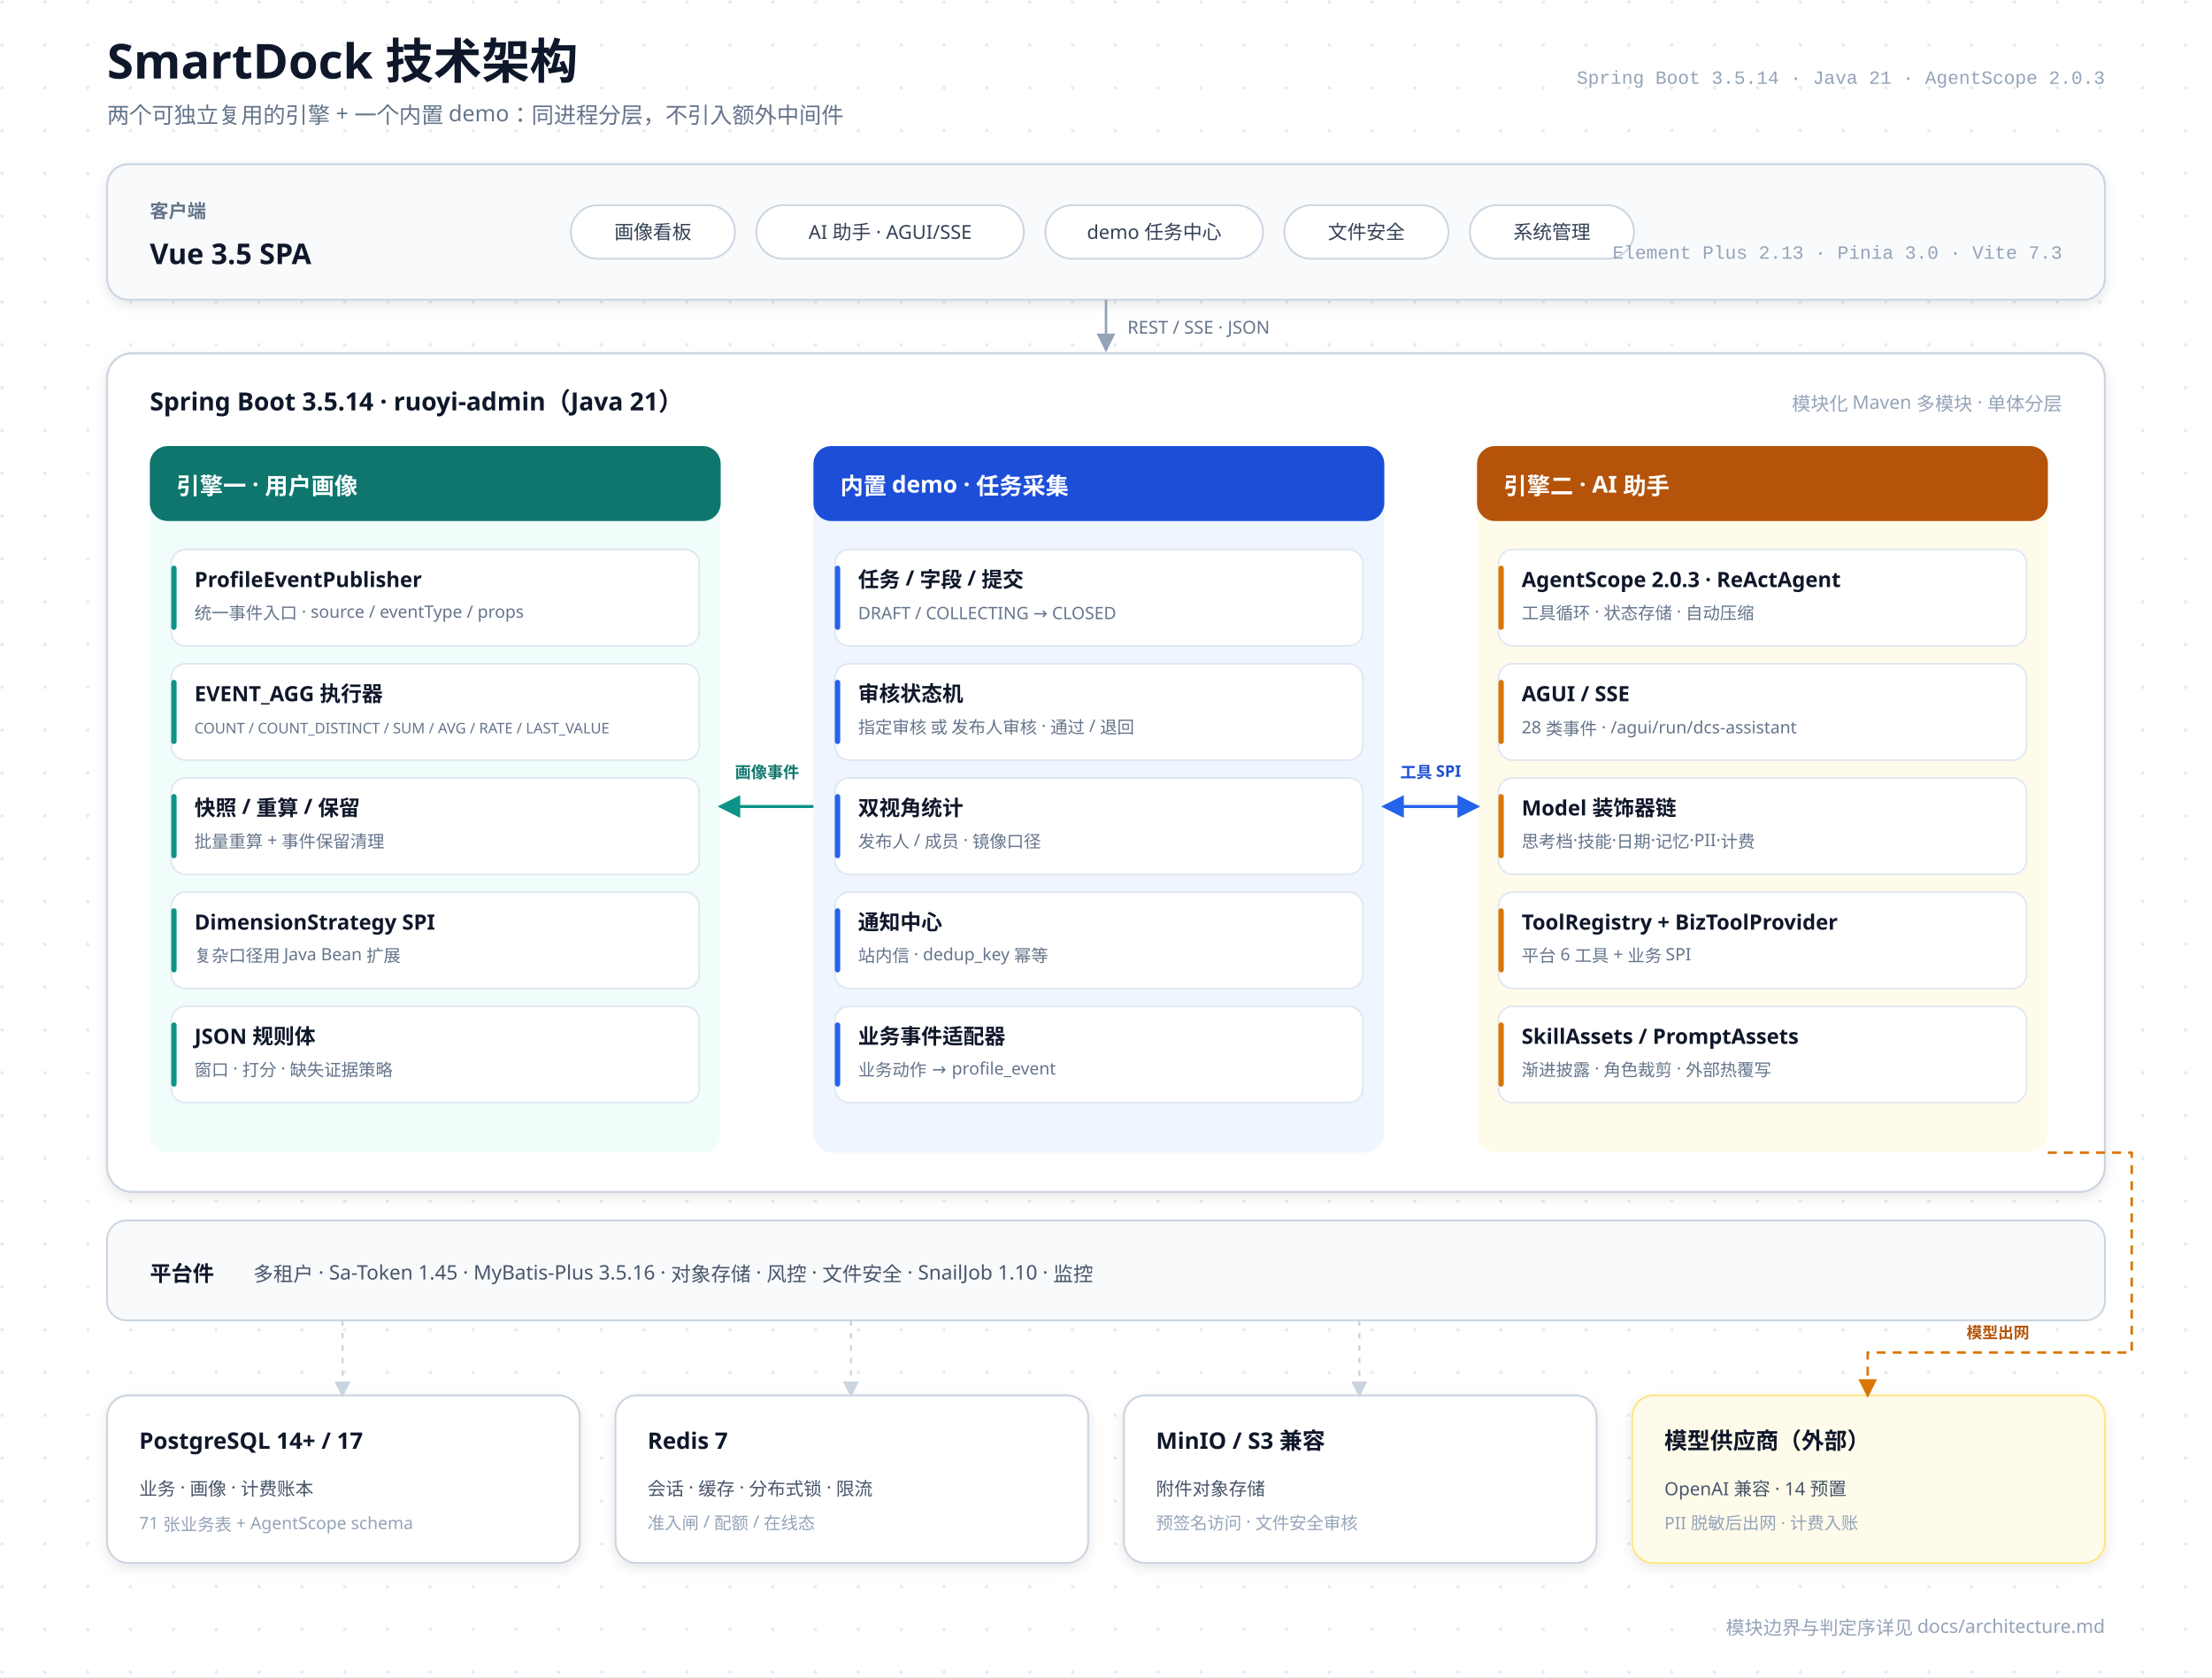
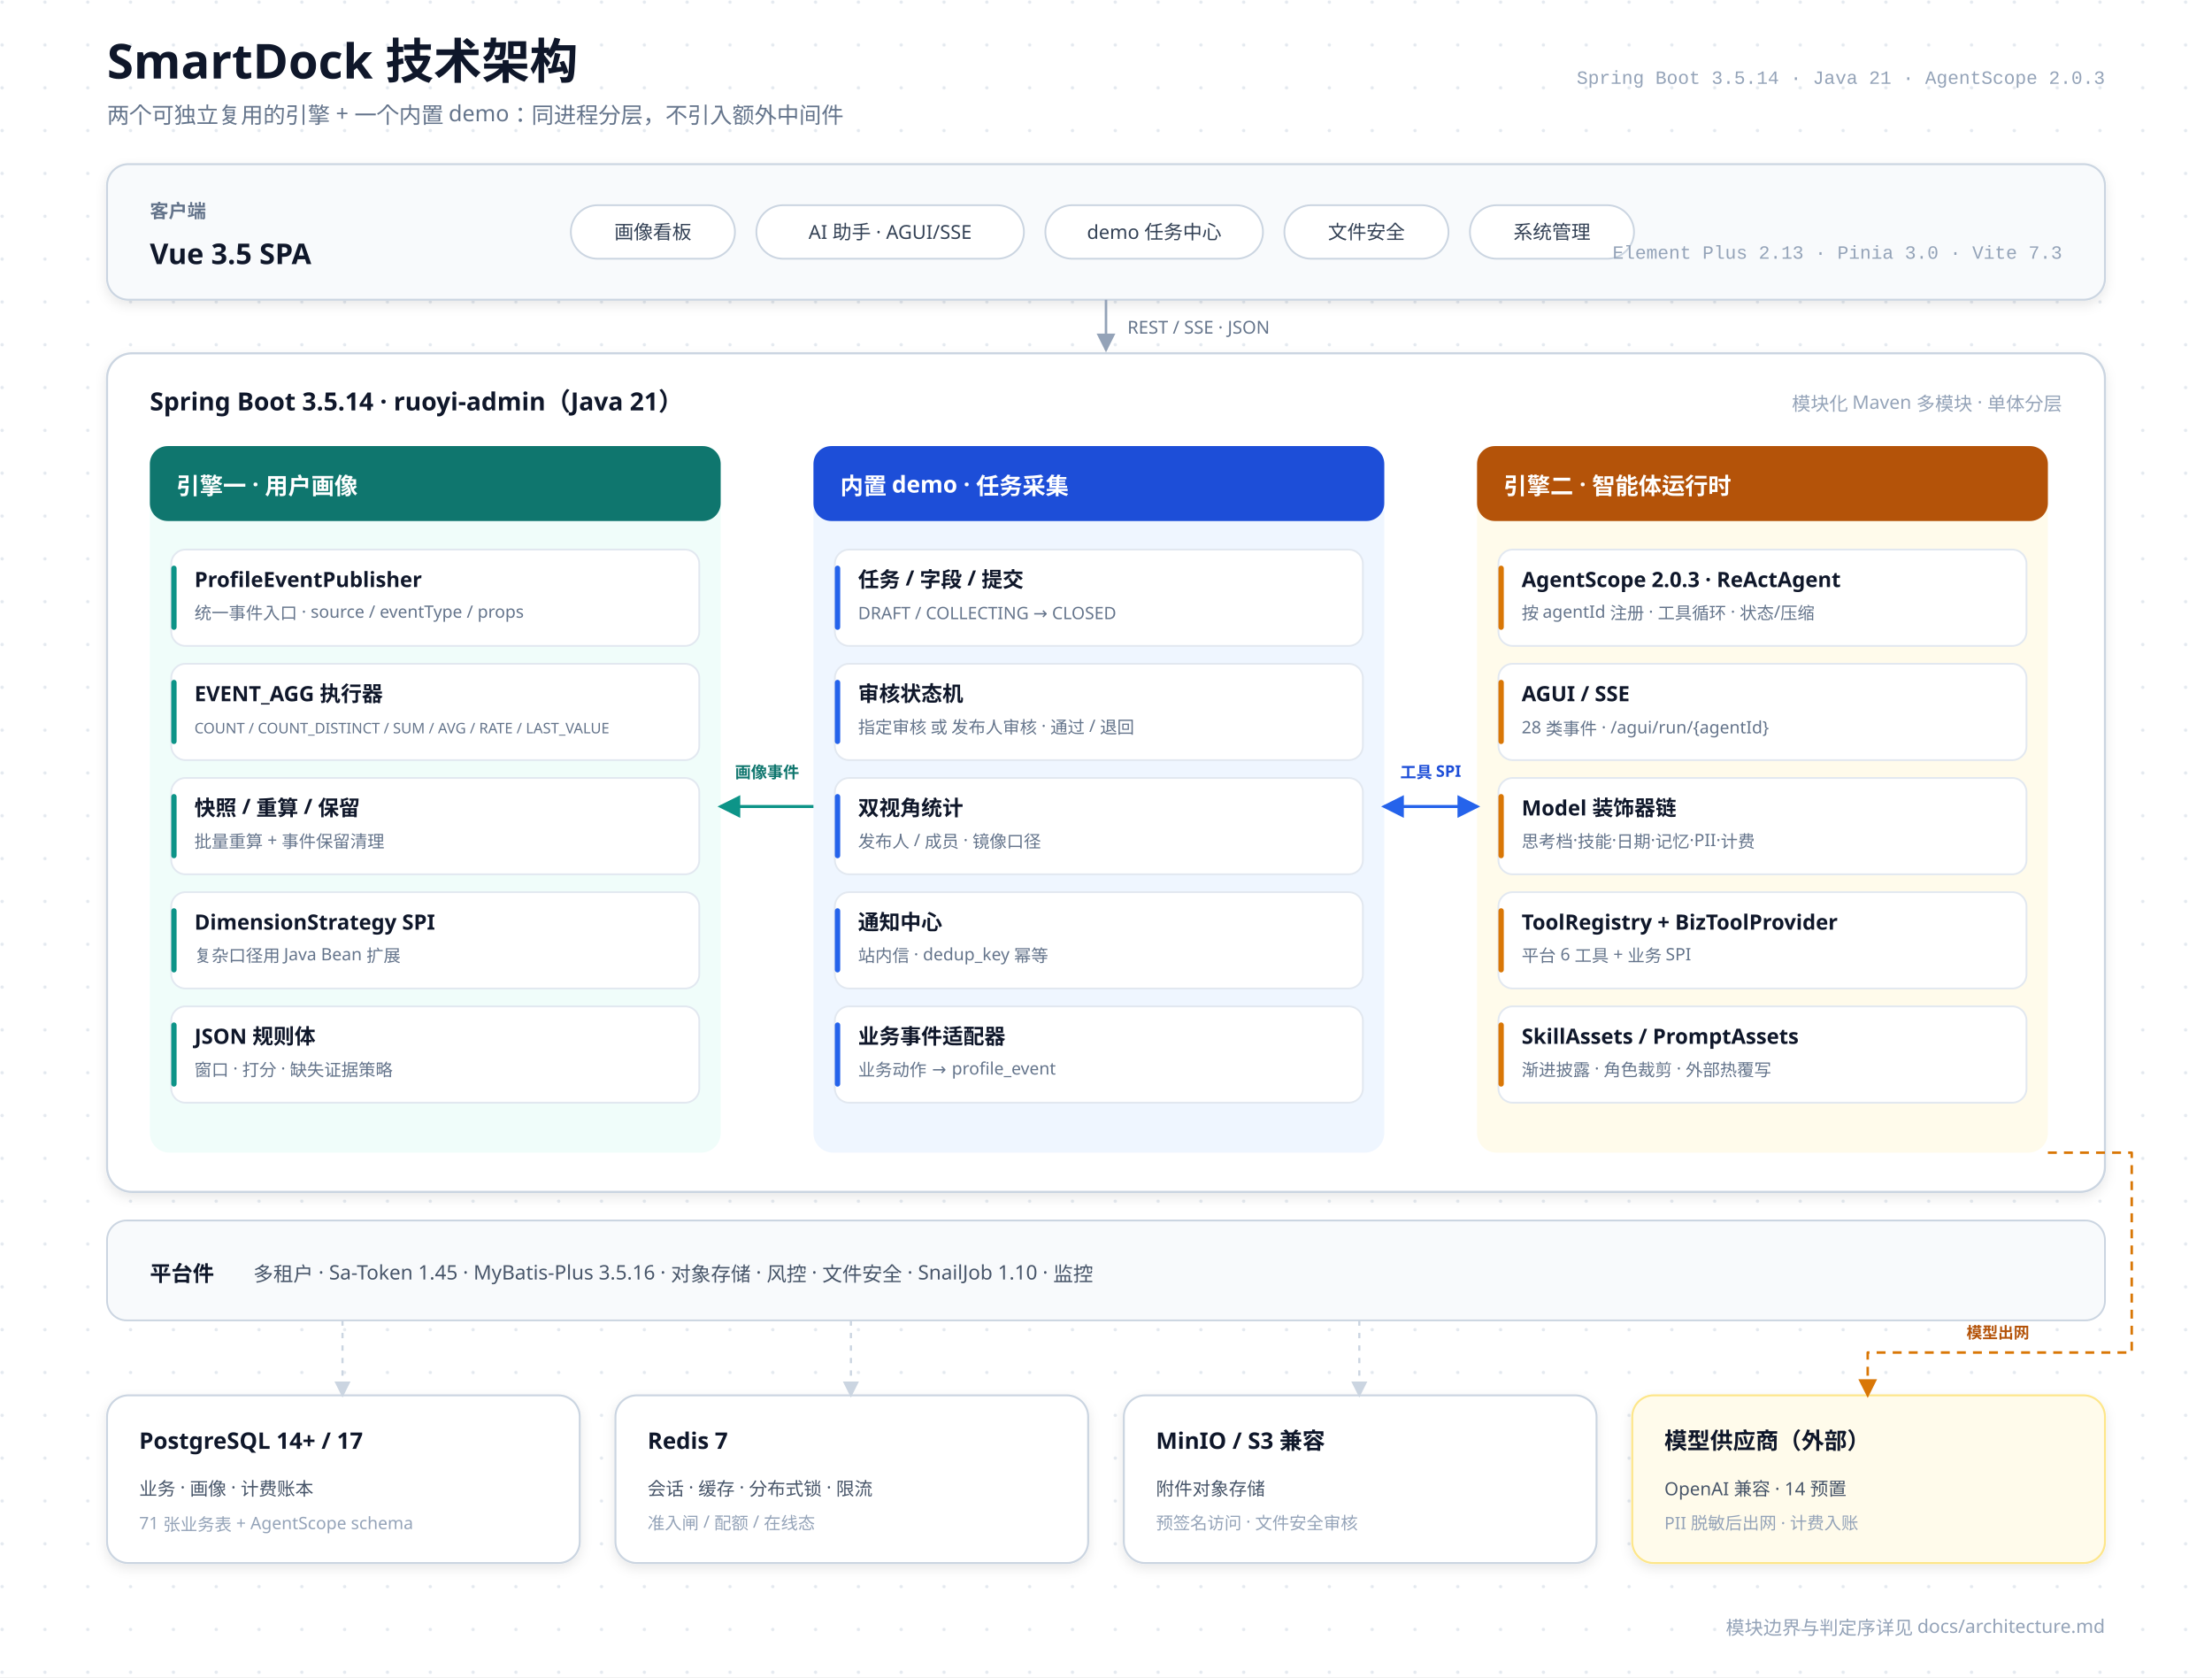
<svg xmlns="http://www.w3.org/2000/svg" width="1240" height="940" viewBox="0 0 1240 940" role="img" aria-label="SmartDock 技术架构">
  <defs>
    <marker id="ar-94a3b8" viewBox="0 0 10 10" refX="8.6" refY="5" markerWidth="7.5" markerHeight="7.5" orient="auto-start-reverse">
      <path d="M 0 0 L 10 5 L 0 10 z" fill="#94a3b8" />
    </marker>
    <marker id="ar-64748b" viewBox="0 0 10 10" refX="8.6" refY="5" markerWidth="7.5" markerHeight="7.5" orient="auto-start-reverse">
      <path d="M 0 0 L 10 5 L 0 10 z" fill="#64748b" />
    </marker>
    <marker id="ar-475569" viewBox="0 0 10 10" refX="8.6" refY="5" markerWidth="7.5" markerHeight="7.5" orient="auto-start-reverse">
      <path d="M 0 0 L 10 5 L 0 10 z" fill="#475569" />
    </marker>
    <marker id="ar-0f766e" viewBox="0 0 10 10" refX="8.6" refY="5" markerWidth="7.5" markerHeight="7.5" orient="auto-start-reverse">
      <path d="M 0 0 L 10 5 L 0 10 z" fill="#0f766e" />
    </marker>
    <marker id="ar-0d9488" viewBox="0 0 10 10" refX="8.6" refY="5" markerWidth="7.5" markerHeight="7.5" orient="auto-start-reverse">
      <path d="M 0 0 L 10 5 L 0 10 z" fill="#0d9488" />
    </marker>
    <marker id="ar-d97706" viewBox="0 0 10 10" refX="8.6" refY="5" markerWidth="7.5" markerHeight="7.5" orient="auto-start-reverse">
      <path d="M 0 0 L 10 5 L 0 10 z" fill="#d97706" />
    </marker>
    <marker id="ar-b45309" viewBox="0 0 10 10" refX="8.6" refY="5" markerWidth="7.5" markerHeight="7.5" orient="auto-start-reverse">
      <path d="M 0 0 L 10 5 L 0 10 z" fill="#b45309" />
    </marker>
    <marker id="ar-1d4ed8" viewBox="0 0 10 10" refX="8.6" refY="5" markerWidth="7.5" markerHeight="7.5" orient="auto-start-reverse">
      <path d="M 0 0 L 10 5 L 0 10 z" fill="#1d4ed8" />
    </marker>
    <marker id="ar-2563eb" viewBox="0 0 10 10" refX="8.6" refY="5" markerWidth="7.5" markerHeight="7.5" orient="auto-start-reverse">
      <path d="M 0 0 L 10 5 L 0 10 z" fill="#2563eb" />
    </marker>
    <marker id="ar-6d28d9" viewBox="0 0 10 10" refX="8.6" refY="5" markerWidth="7.5" markerHeight="7.5" orient="auto-start-reverse">
      <path d="M 0 0 L 10 5 L 0 10 z" fill="#6d28d9" />
    </marker>
    <marker id="ar-15803d" viewBox="0 0 10 10" refX="8.6" refY="5" markerWidth="7.5" markerHeight="7.5" orient="auto-start-reverse">
      <path d="M 0 0 L 10 5 L 0 10 z" fill="#15803d" />
    </marker>
    <marker id="ar-cbd5e1" viewBox="0 0 10 10" refX="8.6" refY="5" markerWidth="7.5" markerHeight="7.5" orient="auto-start-reverse">
      <path d="M 0 0 L 10 5 L 0 10 z" fill="#cbd5e1" />
    </marker>
    <marker id="ar-b91c1c" viewBox="0 0 10 10" refX="8.6" refY="5" markerWidth="7.5" markerHeight="7.5" orient="auto-start-reverse">
      <path d="M 0 0 L 10 5 L 0 10 z" fill="#b91c1c" />
    </marker>
    <pattern id="dots" width="24" height="24" patternUnits="userSpaceOnUse">
      <circle cx="1.2" cy="1.2" r="0.95" fill="#cbd5e1" opacity="0.5" />
    </pattern>
    <filter id="soft" x="-12%" y="-12%" width="130%" height="135%">
      <feDropShadow dx="0" dy="2.5" stdDeviation="3.2" flood-color="#0f172a" flood-opacity="0.09" />
    </filter>
  </defs>
  <rect x="0" y="0" width="1240" height="940" rx="0" fill="#ffffff" stroke="none" stroke-width="1.2" />
  <rect x="0" y="0" width="1240" height="940" rx="0" fill="url(#dots)" stroke="none" stroke-width="1.2" />
  <text x="60" y="44" font-family="'Noto Sans SC','Source Han Sans SC','PingFang SC','Microsoft YaHei','Hiragino Sans GB',sans-serif" font-size="27" fill="#0f172a" font-weight="700" text-anchor="start">SmartDock 技术架构</text>
  <text x="60" y="69" font-family="'Noto Sans SC','Source Han Sans SC','PingFang SC','Microsoft YaHei','Hiragino Sans GB',sans-serif" font-size="12.5" fill="#64748b" font-weight="400" text-anchor="start">两个可独立复用的引擎 + 一个内置 demo：同进程分层，不引入额外中间件</text>
  <text x="1180" y="47" font-family="'JetBrains Mono','SFMono-Regular',Consolas,'Liberation Mono','Courier New',monospace" font-size="10.5" fill="#94a3b8" font-weight="400" text-anchor="end">Spring Boot 3.5.14 · Java 21 · AgentScope 2.0.3</text>
  <rect x="60" y="92" width="1120" height="76" rx="12" fill="#f8fafc" stroke="#cbd5e1" stroke-width="1.1" filter="url(#soft)" />
  <text x="84" y="122" font-family="'Noto Sans SC','Source Han Sans SC','PingFang SC','Microsoft YaHei','Hiragino Sans GB',sans-serif" font-size="10.5" fill="#64748b" font-weight="600" text-anchor="start">客户端</text>
  <text x="84" y="148" font-family="'Noto Sans SC','Source Han Sans SC','PingFang SC','Microsoft YaHei','Hiragino Sans GB',sans-serif" font-size="16" fill="#0f172a" font-weight="700" text-anchor="start">Vue 3.5 SPA</text>
  <rect x="320" y="115" width="92" height="30" rx="15.0" fill="#ffffff" stroke="#cbd5e1" stroke-width="1.0" />
  <text x="366.0" y="133.888" font-family="'Noto Sans SC','Source Han Sans SC','PingFang SC','Microsoft YaHei','Hiragino Sans GB',sans-serif" font-size="10.8" fill="#334155" font-weight="500" text-anchor="middle">画像看板</text>
  <rect x="424" y="115" width="150" height="30" rx="15.0" fill="#ffffff" stroke="#cbd5e1" stroke-width="1.0" />
  <text x="499.0" y="133.888" font-family="'Noto Sans SC','Source Han Sans SC','PingFang SC','Microsoft YaHei','Hiragino Sans GB',sans-serif" font-size="10.8" fill="#334155" font-weight="500" text-anchor="middle">AI 助手 · AGUI/SSE</text>
  <rect x="586" y="115" width="122" height="30" rx="15.0" fill="#ffffff" stroke="#cbd5e1" stroke-width="1.0" />
  <text x="647.0" y="133.888" font-family="'Noto Sans SC','Source Han Sans SC','PingFang SC','Microsoft YaHei','Hiragino Sans GB',sans-serif" font-size="10.8" fill="#334155" font-weight="500" text-anchor="middle">demo 任务中心</text>
  <rect x="720" y="115" width="92" height="30" rx="15.0" fill="#ffffff" stroke="#cbd5e1" stroke-width="1.0" />
  <text x="766.0" y="133.888" font-family="'Noto Sans SC','Source Han Sans SC','PingFang SC','Microsoft YaHei','Hiragino Sans GB',sans-serif" font-size="10.8" fill="#334155" font-weight="500" text-anchor="middle">文件安全</text>
  <rect x="824" y="115" width="92" height="30" rx="15.0" fill="#ffffff" stroke="#cbd5e1" stroke-width="1.0" />
  <text x="870.0" y="133.888" font-family="'Noto Sans SC','Source Han Sans SC','PingFang SC','Microsoft YaHei','Hiragino Sans GB',sans-serif" font-size="10.8" fill="#334155" font-weight="500" text-anchor="middle">系统管理</text>
  <text x="1156" y="145" font-family="'JetBrains Mono','SFMono-Regular',Consolas,'Liberation Mono','Courier New',monospace" font-size="10.5" fill="#94a3b8" font-weight="400" text-anchor="end">Element Plus 2.13 · Pinia 3.0 · Vite 7.3</text>
  <line x1="620" y1="168" x2="620" y2="196" stroke="#94a3b8" stroke-width="1.4" marker-end="url(#ar-94a3b8)" />
  <text x="632" y="187" font-family="'Noto Sans SC','Source Han Sans SC','PingFang SC','Microsoft YaHei','Hiragino Sans GB',sans-serif" font-size="10" fill="#64748b" font-weight="400" text-anchor="start">REST / SSE · JSON</text>
  <rect x="60" y="198" width="1120" height="470" rx="14" fill="#ffffff" stroke="#cbd5e1" stroke-width="1.2" filter="url(#soft)" />
  <text x="84" y="230" font-family="'Noto Sans SC','Source Han Sans SC','PingFang SC','Microsoft YaHei','Hiragino Sans GB',sans-serif" font-size="14" fill="#0f172a" font-weight="700" text-anchor="start">Spring Boot 3.5.14 · ruoyi-admin（Java 21）</text>
  <text x="1156" y="230" font-family="'Noto Sans SC','Source Han Sans SC','PingFang SC','Microsoft YaHei','Hiragino Sans GB',sans-serif" font-size="10.5" fill="#94a3b8" font-weight="400" text-anchor="end">模块化 Maven 多模块 · 单体分层</text>
  <rect x="84" y="250" width="320" height="396" rx="11" fill="#f0fdfa" stroke="none" stroke-width="0" />
  <rect x="84" y="250" width="320" height="42" rx="10" fill="#0f766e" stroke="none" stroke-width="0" />
  <text x="99" y="277" font-family="'Noto Sans SC','Source Han Sans SC','PingFang SC','Microsoft YaHei','Hiragino Sans GB',sans-serif" font-size="13" fill="#ffffff" font-weight="700" text-anchor="start">引擎一 · 用户画像</text>
  <rect x="96" y="308" width="296" height="54" rx="8" fill="#ffffff" stroke="#e2e8f0" stroke-width="1.0" />
  <rect x="96" y="317" width="3" height="36" rx="1.5" fill="#0d9488" stroke="none" stroke-width="1.2" />
  <text x="109" y="329" font-family="'Noto Sans SC','Source Han Sans SC','PingFang SC','Microsoft YaHei','Hiragino Sans GB',sans-serif" font-size="11.8" fill="#0f172a" font-weight="600" text-anchor="start">ProfileEventPublisher</text>
  <text x="109" y="347" font-family="'Noto Sans SC','Source Han Sans SC','PingFang SC','Microsoft YaHei','Hiragino Sans GB',sans-serif" font-size="9.6" fill="#64748b" font-weight="400" text-anchor="start">统一事件入口 · source / eventType / props</text>
  <rect x="96" y="372" width="296" height="54" rx="8" fill="#ffffff" stroke="#e2e8f0" stroke-width="1.0" />
  <rect x="96" y="381" width="3" height="36" rx="1.5" fill="#0d9488" stroke="none" stroke-width="1.2" />
  <text x="109" y="393" font-family="'Noto Sans SC','Source Han Sans SC','PingFang SC','Microsoft YaHei','Hiragino Sans GB',sans-serif" font-size="11.8" fill="#0f172a" font-weight="600" text-anchor="start">EVENT_AGG 执行器</text>
  <text x="109" y="411" font-family="'Noto Sans SC','Source Han Sans SC','PingFang SC','Microsoft YaHei','Hiragino Sans GB',sans-serif" font-size="8.2" fill="#64748b" font-weight="400" text-anchor="start">COUNT / COUNT_DISTINCT / SUM / AVG / RATE / LAST_VALUE</text>
  <rect x="96" y="436" width="296" height="54" rx="8" fill="#ffffff" stroke="#e2e8f0" stroke-width="1.0" />
  <rect x="96" y="445" width="3" height="36" rx="1.5" fill="#0d9488" stroke="none" stroke-width="1.2" />
  <text x="109" y="457" font-family="'Noto Sans SC','Source Han Sans SC','PingFang SC','Microsoft YaHei','Hiragino Sans GB',sans-serif" font-size="11.8" fill="#0f172a" font-weight="600" text-anchor="start">快照 / 重算 / 保留</text>
  <text x="109" y="475" font-family="'Noto Sans SC','Source Han Sans SC','PingFang SC','Microsoft YaHei','Hiragino Sans GB',sans-serif" font-size="9.6" fill="#64748b" font-weight="400" text-anchor="start">批量重算 + 事件保留清理</text>
  <rect x="96" y="500" width="296" height="54" rx="8" fill="#ffffff" stroke="#e2e8f0" stroke-width="1.0" />
  <rect x="96" y="509" width="3" height="36" rx="1.5" fill="#0d9488" stroke="none" stroke-width="1.2" />
  <text x="109" y="521" font-family="'Noto Sans SC','Source Han Sans SC','PingFang SC','Microsoft YaHei','Hiragino Sans GB',sans-serif" font-size="11.8" fill="#0f172a" font-weight="600" text-anchor="start">DimensionStrategy SPI</text>
  <text x="109" y="539" font-family="'Noto Sans SC','Source Han Sans SC','PingFang SC','Microsoft YaHei','Hiragino Sans GB',sans-serif" font-size="9.6" fill="#64748b" font-weight="400" text-anchor="start">复杂口径用 Java Bean 扩展</text>
  <rect x="96" y="564" width="296" height="54" rx="8" fill="#ffffff" stroke="#e2e8f0" stroke-width="1.0" />
  <rect x="96" y="573" width="3" height="36" rx="1.5" fill="#0d9488" stroke="none" stroke-width="1.2" />
  <text x="109" y="585" font-family="'Noto Sans SC','Source Han Sans SC','PingFang SC','Microsoft YaHei','Hiragino Sans GB',sans-serif" font-size="11.8" fill="#0f172a" font-weight="600" text-anchor="start">JSON 规则体</text>
  <text x="109" y="603" font-family="'Noto Sans SC','Source Han Sans SC','PingFang SC','Microsoft YaHei','Hiragino Sans GB',sans-serif" font-size="9.6" fill="#64748b" font-weight="400" text-anchor="start">窗口 · 打分 · 缺失证据策略</text>
  <rect x="456" y="250" width="320" height="396" rx="11" fill="#eff6ff" stroke="none" stroke-width="0" />
  <rect x="456" y="250" width="320" height="42" rx="10" fill="#1d4ed8" stroke="none" stroke-width="0" />
  <text x="471" y="277" font-family="'Noto Sans SC','Source Han Sans SC','PingFang SC','Microsoft YaHei','Hiragino Sans GB',sans-serif" font-size="13" fill="#ffffff" font-weight="700" text-anchor="start">内置 demo · 任务采集</text>
  <rect x="468" y="308" width="296" height="54" rx="8" fill="#ffffff" stroke="#e2e8f0" stroke-width="1.0" />
  <rect x="468" y="317" width="3" height="36" rx="1.5" fill="#2563eb" stroke="none" stroke-width="1.2" />
  <text x="481" y="329" font-family="'Noto Sans SC','Source Han Sans SC','PingFang SC','Microsoft YaHei','Hiragino Sans GB',sans-serif" font-size="11.8" fill="#0f172a" font-weight="600" text-anchor="start">任务 / 字段 / 提交</text>
  <text x="481" y="347" font-family="'Noto Sans SC','Source Han Sans SC','PingFang SC','Microsoft YaHei','Hiragino Sans GB',sans-serif" font-size="9.6" fill="#64748b" font-weight="400" text-anchor="start">DRAFT / COLLECTING → CLOSED</text>
  <rect x="468" y="372" width="296" height="54" rx="8" fill="#ffffff" stroke="#e2e8f0" stroke-width="1.0" />
  <rect x="468" y="381" width="3" height="36" rx="1.5" fill="#2563eb" stroke="none" stroke-width="1.2" />
  <text x="481" y="393" font-family="'Noto Sans SC','Source Han Sans SC','PingFang SC','Microsoft YaHei','Hiragino Sans GB',sans-serif" font-size="11.8" fill="#0f172a" font-weight="600" text-anchor="start">审核状态机</text>
  <text x="481" y="411" font-family="'Noto Sans SC','Source Han Sans SC','PingFang SC','Microsoft YaHei','Hiragino Sans GB',sans-serif" font-size="9.6" fill="#64748b" font-weight="400" text-anchor="start">指定审核 或 发布人审核 · 通过 / 退回</text>
  <rect x="468" y="436" width="296" height="54" rx="8" fill="#ffffff" stroke="#e2e8f0" stroke-width="1.0" />
  <rect x="468" y="445" width="3" height="36" rx="1.5" fill="#2563eb" stroke="none" stroke-width="1.2" />
  <text x="481" y="457" font-family="'Noto Sans SC','Source Han Sans SC','PingFang SC','Microsoft YaHei','Hiragino Sans GB',sans-serif" font-size="11.8" fill="#0f172a" font-weight="600" text-anchor="start">双视角统计</text>
  <text x="481" y="475" font-family="'Noto Sans SC','Source Han Sans SC','PingFang SC','Microsoft YaHei','Hiragino Sans GB',sans-serif" font-size="9.6" fill="#64748b" font-weight="400" text-anchor="start">发布人 / 成员 · 镜像口径</text>
  <rect x="468" y="500" width="296" height="54" rx="8" fill="#ffffff" stroke="#e2e8f0" stroke-width="1.0" />
  <rect x="468" y="509" width="3" height="36" rx="1.5" fill="#2563eb" stroke="none" stroke-width="1.2" />
  <text x="481" y="521" font-family="'Noto Sans SC','Source Han Sans SC','PingFang SC','Microsoft YaHei','Hiragino Sans GB',sans-serif" font-size="11.8" fill="#0f172a" font-weight="600" text-anchor="start">通知中心</text>
  <text x="481" y="539" font-family="'Noto Sans SC','Source Han Sans SC','PingFang SC','Microsoft YaHei','Hiragino Sans GB',sans-serif" font-size="9.6" fill="#64748b" font-weight="400" text-anchor="start">站内信 · dedup_key 幂等</text>
  <rect x="468" y="564" width="296" height="54" rx="8" fill="#ffffff" stroke="#e2e8f0" stroke-width="1.0" />
  <rect x="468" y="573" width="3" height="36" rx="1.5" fill="#2563eb" stroke="none" stroke-width="1.2" />
  <text x="481" y="585" font-family="'Noto Sans SC','Source Han Sans SC','PingFang SC','Microsoft YaHei','Hiragino Sans GB',sans-serif" font-size="11.8" fill="#0f172a" font-weight="600" text-anchor="start">业务事件适配器</text>
  <text x="481" y="603" font-family="'Noto Sans SC','Source Han Sans SC','PingFang SC','Microsoft YaHei','Hiragino Sans GB',sans-serif" font-size="9.6" fill="#64748b" font-weight="400" text-anchor="start">业务动作 → profile_event</text>
  <rect x="828" y="250" width="320" height="396" rx="11" fill="#fffbeb" stroke="none" stroke-width="0" />
  <rect x="828" y="250" width="320" height="42" rx="10" fill="#b45309" stroke="none" stroke-width="0" />
-   <text x="843" y="277" font-family="'Noto Sans SC','Source Han Sans SC','PingFang SC','Microsoft YaHei','Hiragino Sans GB',sans-serif" font-size="13" fill="#ffffff" font-weight="700" text-anchor="start">引擎二 · AI 助手</text>
+   <text x="843" y="277" font-family="'Noto Sans SC','Source Han Sans SC','PingFang SC','Microsoft YaHei','Hiragino Sans GB',sans-serif" font-size="13" fill="#ffffff" font-weight="700" text-anchor="start">引擎二 · 智能体运行时</text>
  <rect x="840" y="308" width="296" height="54" rx="8" fill="#ffffff" stroke="#e2e8f0" stroke-width="1.0" />
  <rect x="840" y="317" width="3" height="36" rx="1.5" fill="#d97706" stroke="none" stroke-width="1.2" />
  <text x="853" y="329" font-family="'Noto Sans SC','Source Han Sans SC','PingFang SC','Microsoft YaHei','Hiragino Sans GB',sans-serif" font-size="11.8" fill="#0f172a" font-weight="600" text-anchor="start">AgentScope 2.0.3 · ReActAgent</text>
-   <text x="853" y="347" font-family="'Noto Sans SC','Source Han Sans SC','PingFang SC','Microsoft YaHei','Hiragino Sans GB',sans-serif" font-size="9.6" fill="#64748b" font-weight="400" text-anchor="start">工具循环 · 状态存储 · 自动压缩</text>
+   <text x="853" y="347" font-family="'Noto Sans SC','Source Han Sans SC','PingFang SC','Microsoft YaHei','Hiragino Sans GB',sans-serif" font-size="9.6" fill="#64748b" font-weight="400" text-anchor="start">按 agentId 注册 · 工具循环 · 状态/压缩</text>
  <rect x="840" y="372" width="296" height="54" rx="8" fill="#ffffff" stroke="#e2e8f0" stroke-width="1.0" />
  <rect x="840" y="381" width="3" height="36" rx="1.5" fill="#d97706" stroke="none" stroke-width="1.2" />
  <text x="853" y="393" font-family="'Noto Sans SC','Source Han Sans SC','PingFang SC','Microsoft YaHei','Hiragino Sans GB',sans-serif" font-size="11.8" fill="#0f172a" font-weight="600" text-anchor="start">AGUI / SSE</text>
-   <text x="853" y="411" font-family="'Noto Sans SC','Source Han Sans SC','PingFang SC','Microsoft YaHei','Hiragino Sans GB',sans-serif" font-size="9.6" fill="#64748b" font-weight="400" text-anchor="start">28 类事件 · /agui/run/dcs-assistant</text>
+   <text x="853" y="411" font-family="'Noto Sans SC','Source Han Sans SC','PingFang SC','Microsoft YaHei','Hiragino Sans GB',sans-serif" font-size="9.6" fill="#64748b" font-weight="400" text-anchor="start">28 类事件 · /agui/run/{agentId}</text>
  <rect x="840" y="436" width="296" height="54" rx="8" fill="#ffffff" stroke="#e2e8f0" stroke-width="1.0" />
  <rect x="840" y="445" width="3" height="36" rx="1.5" fill="#d97706" stroke="none" stroke-width="1.2" />
  <text x="853" y="457" font-family="'Noto Sans SC','Source Han Sans SC','PingFang SC','Microsoft YaHei','Hiragino Sans GB',sans-serif" font-size="11.8" fill="#0f172a" font-weight="600" text-anchor="start">Model 装饰器链</text>
  <text x="853" y="475" font-family="'Noto Sans SC','Source Han Sans SC','PingFang SC','Microsoft YaHei','Hiragino Sans GB',sans-serif" font-size="9.6" fill="#64748b" font-weight="400" text-anchor="start">思考档·技能·日期·记忆·PII·计费</text>
  <rect x="840" y="500" width="296" height="54" rx="8" fill="#ffffff" stroke="#e2e8f0" stroke-width="1.0" />
  <rect x="840" y="509" width="3" height="36" rx="1.5" fill="#d97706" stroke="none" stroke-width="1.2" />
  <text x="853" y="521" font-family="'Noto Sans SC','Source Han Sans SC','PingFang SC','Microsoft YaHei','Hiragino Sans GB',sans-serif" font-size="11.8" fill="#0f172a" font-weight="600" text-anchor="start">ToolRegistry + BizToolProvider</text>
  <text x="853" y="539" font-family="'Noto Sans SC','Source Han Sans SC','PingFang SC','Microsoft YaHei','Hiragino Sans GB',sans-serif" font-size="9.6" fill="#64748b" font-weight="400" text-anchor="start">平台 6 工具 + 业务 SPI</text>
  <rect x="840" y="564" width="296" height="54" rx="8" fill="#ffffff" stroke="#e2e8f0" stroke-width="1.0" />
  <rect x="840" y="573" width="3" height="36" rx="1.5" fill="#d97706" stroke="none" stroke-width="1.2" />
  <text x="853" y="585" font-family="'Noto Sans SC','Source Han Sans SC','PingFang SC','Microsoft YaHei','Hiragino Sans GB',sans-serif" font-size="11.8" fill="#0f172a" font-weight="600" text-anchor="start">SkillAssets / PromptAssets</text>
  <text x="853" y="603" font-family="'Noto Sans SC','Source Han Sans SC','PingFang SC','Microsoft YaHei','Hiragino Sans GB',sans-serif" font-size="9.6" fill="#64748b" font-weight="400" text-anchor="start">渐进披露 · 角色裁剪 · 外部热覆写</text>
  <line x1="456" y1="452" x2="404" y2="452" stroke="#0d9488" stroke-width="1.7" marker-end="url(#ar-0d9488)" />
  <text x="430" y="436" font-family="'Noto Sans SC','Source Han Sans SC','PingFang SC','Microsoft YaHei','Hiragino Sans GB',sans-serif" font-size="9.0" fill="#0f766e" font-weight="600" text-anchor="middle">画像事件</text>
  <line x1="776" y1="452" x2="828" y2="452" stroke="#2563eb" stroke-width="1.7" marker-end="url(#ar-2563eb)" marker-start="url(#ar-2563eb)" />
  <text x="802" y="436" font-family="'Noto Sans SC','Source Han Sans SC','PingFang SC','Microsoft YaHei','Hiragino Sans GB',sans-serif" font-size="9.0" fill="#1d4ed8" font-weight="600" text-anchor="middle">工具 SPI</text>
  <rect x="60" y="684" width="1120" height="56" rx="11" fill="#f8fafc" stroke="#cbd5e1" stroke-width="1.0" />
  <text x="84" y="718" font-family="'Noto Sans SC','Source Han Sans SC','PingFang SC','Microsoft YaHei','Hiragino Sans GB',sans-serif" font-size="12" fill="#0f172a" font-weight="700" text-anchor="start">平台件</text>
  <text x="142" y="718" font-family="'Noto Sans SC','Source Han Sans SC','PingFang SC','Microsoft YaHei','Hiragino Sans GB',sans-serif" font-size="11.2" fill="#475569" font-weight="400" text-anchor="start">多租户 · Sa-Token 1.45 · MyBatis-Plus 3.5.16 · 对象存储 · 风控 · 文件安全 · SnailJob 1.10 · 监控</text>
  <rect x="60" y="782" width="265" height="94" rx="12" fill="#ffffff" stroke="#cbd5e1" stroke-width="1.1" filter="url(#soft)" />
  <text x="78" y="812" font-family="'Noto Sans SC','Source Han Sans SC','PingFang SC','Microsoft YaHei','Hiragino Sans GB',sans-serif" font-size="12.8" fill="#0f172a" font-weight="700" text-anchor="start">PostgreSQL 14+ / 17</text>
  <text x="78" y="838" font-family="'Noto Sans SC','Source Han Sans SC','PingFang SC','Microsoft YaHei','Hiragino Sans GB',sans-serif" font-size="10.2" fill="#475569" font-weight="400" text-anchor="start">业务 · 画像 · 计费账本</text>
  <text x="78" y="857" font-family="'Noto Sans SC','Source Han Sans SC','PingFang SC','Microsoft YaHei','Hiragino Sans GB',sans-serif" font-size="9.6" fill="#94a3b8" font-weight="400" text-anchor="start">71 张业务表 + AgentScope schema</text>
  <rect x="345" y="782" width="265" height="94" rx="12" fill="#ffffff" stroke="#cbd5e1" stroke-width="1.1" filter="url(#soft)" />
  <text x="363" y="812" font-family="'Noto Sans SC','Source Han Sans SC','PingFang SC','Microsoft YaHei','Hiragino Sans GB',sans-serif" font-size="12.8" fill="#0f172a" font-weight="700" text-anchor="start">Redis 7</text>
  <text x="363" y="838" font-family="'Noto Sans SC','Source Han Sans SC','PingFang SC','Microsoft YaHei','Hiragino Sans GB',sans-serif" font-size="10.2" fill="#475569" font-weight="400" text-anchor="start">会话 · 缓存 · 分布式锁 · 限流</text>
  <text x="363" y="857" font-family="'Noto Sans SC','Source Han Sans SC','PingFang SC','Microsoft YaHei','Hiragino Sans GB',sans-serif" font-size="9.6" fill="#94a3b8" font-weight="400" text-anchor="start">准入闸 / 配额 / 在线态</text>
  <rect x="630" y="782" width="265" height="94" rx="12" fill="#ffffff" stroke="#cbd5e1" stroke-width="1.1" filter="url(#soft)" />
  <text x="648" y="812" font-family="'Noto Sans SC','Source Han Sans SC','PingFang SC','Microsoft YaHei','Hiragino Sans GB',sans-serif" font-size="12.8" fill="#0f172a" font-weight="700" text-anchor="start">MinIO / S3 兼容</text>
  <text x="648" y="838" font-family="'Noto Sans SC','Source Han Sans SC','PingFang SC','Microsoft YaHei','Hiragino Sans GB',sans-serif" font-size="10.2" fill="#475569" font-weight="400" text-anchor="start">附件对象存储</text>
  <text x="648" y="857" font-family="'Noto Sans SC','Source Han Sans SC','PingFang SC','Microsoft YaHei','Hiragino Sans GB',sans-serif" font-size="9.6" fill="#94a3b8" font-weight="400" text-anchor="start">预签名访问 · 文件安全审核</text>
  <rect x="915" y="782" width="265" height="94" rx="12" fill="#fffbeb" stroke="#fde68a" stroke-width="1.1" filter="url(#soft)" />
  <text x="933" y="812" font-family="'Noto Sans SC','Source Han Sans SC','PingFang SC','Microsoft YaHei','Hiragino Sans GB',sans-serif" font-size="12.8" fill="#0f172a" font-weight="700" text-anchor="start">模型供应商（外部）</text>
  <text x="933" y="838" font-family="'Noto Sans SC','Source Han Sans SC','PingFang SC','Microsoft YaHei','Hiragino Sans GB',sans-serif" font-size="10.2" fill="#475569" font-weight="400" text-anchor="start">OpenAI 兼容 · 14 预置</text>
  <text x="933" y="857" font-family="'Noto Sans SC','Source Han Sans SC','PingFang SC','Microsoft YaHei','Hiragino Sans GB',sans-serif" font-size="9.6" fill="#94a3b8" font-weight="400" text-anchor="start">PII 脱敏后出网 · 计费入账</text>
  <line x1="192" y1="740" x2="192" y2="782" stroke="#cbd5e1" stroke-width="1.2" stroke-dasharray="3 4" marker-end="url(#ar-cbd5e1)" />
  <line x1="477" y1="740" x2="477" y2="782" stroke="#cbd5e1" stroke-width="1.2" stroke-dasharray="3 4" marker-end="url(#ar-cbd5e1)" />
  <line x1="762" y1="740" x2="762" y2="782" stroke="#cbd5e1" stroke-width="1.2" stroke-dasharray="3 4" marker-end="url(#ar-cbd5e1)" />
  <path d="M1148 646 L1195 646 L1195 758 L1047 758 L1047 782" fill="none" stroke="#d97706" stroke-width="1.4" stroke-linejoin="round" stroke-dasharray="5 4" marker-end="url(#ar-d97706)" />
  <text x="1120" y="750" font-family="'Noto Sans SC','Source Han Sans SC','PingFang SC','Microsoft YaHei','Hiragino Sans GB',sans-serif" font-size="8.8" fill="#b45309" font-weight="600" text-anchor="middle">模型出网</text>
  <text x="1180" y="916" font-family="'Noto Sans SC','Source Han Sans SC','PingFang SC','Microsoft YaHei','Hiragino Sans GB',sans-serif" font-size="10.5" fill="#94a3b8" font-weight="400" text-anchor="end">模块边界与判定序详见 docs/architecture.md</text>
</svg>
